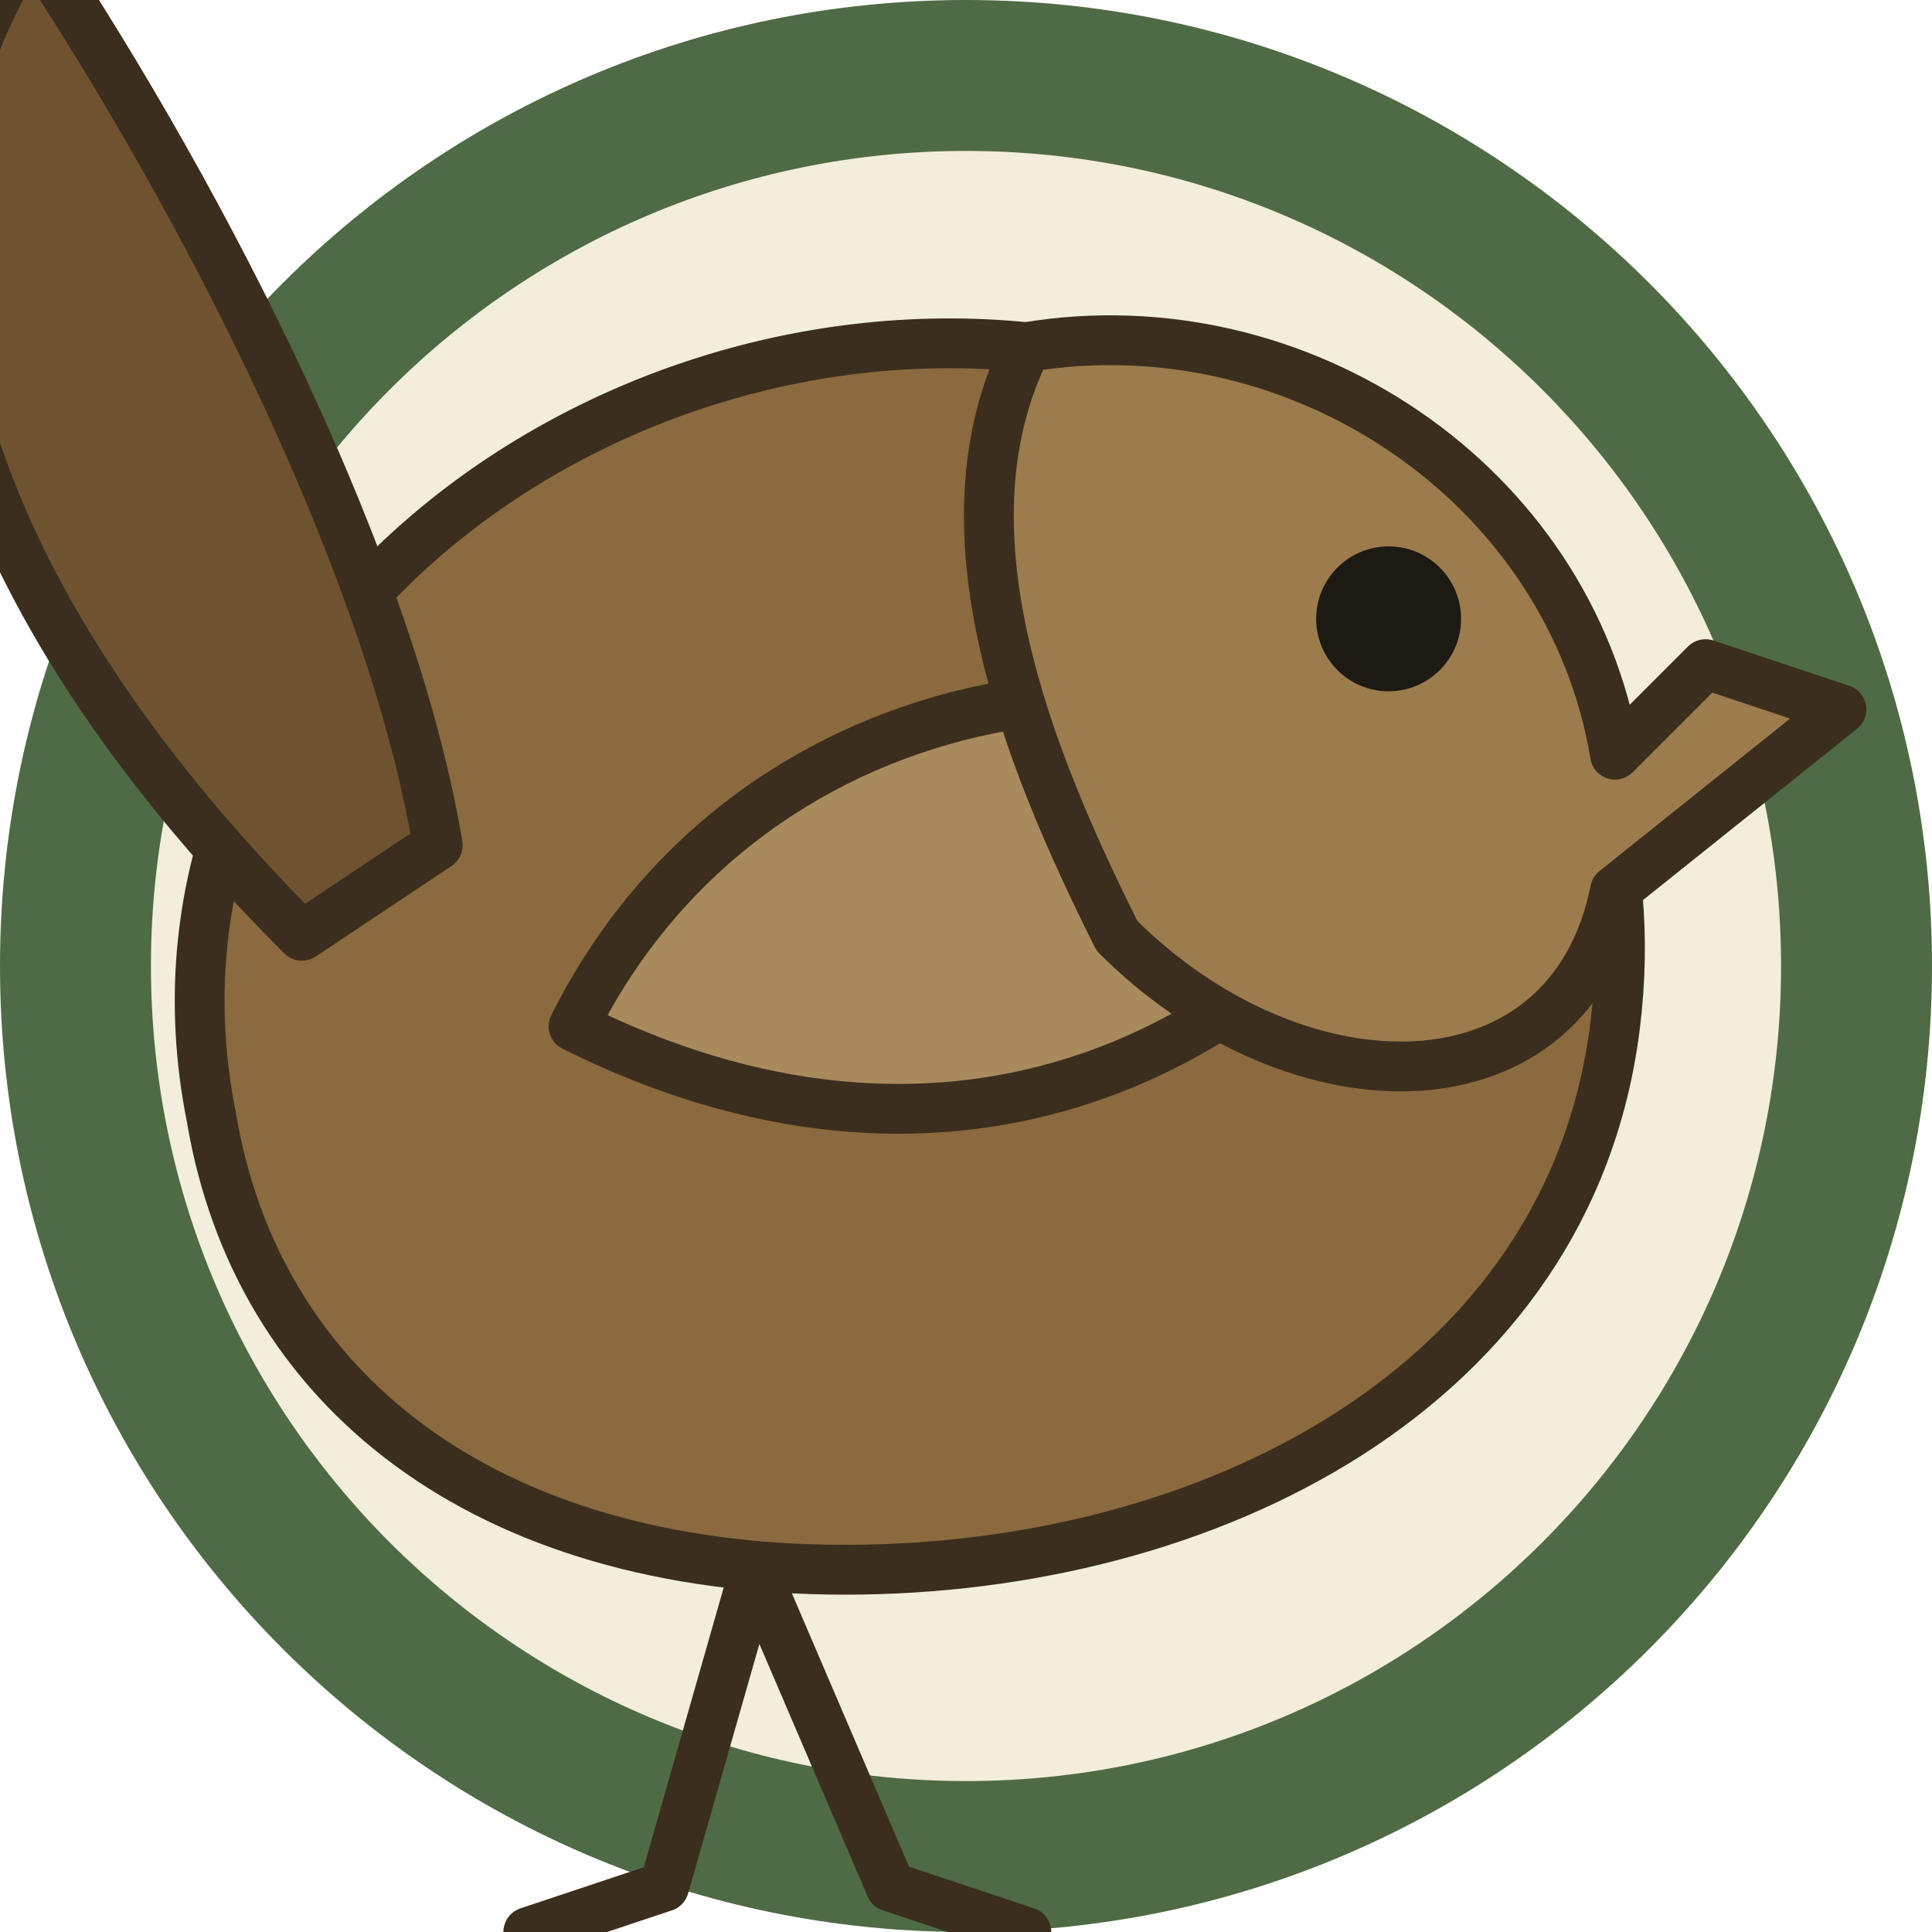
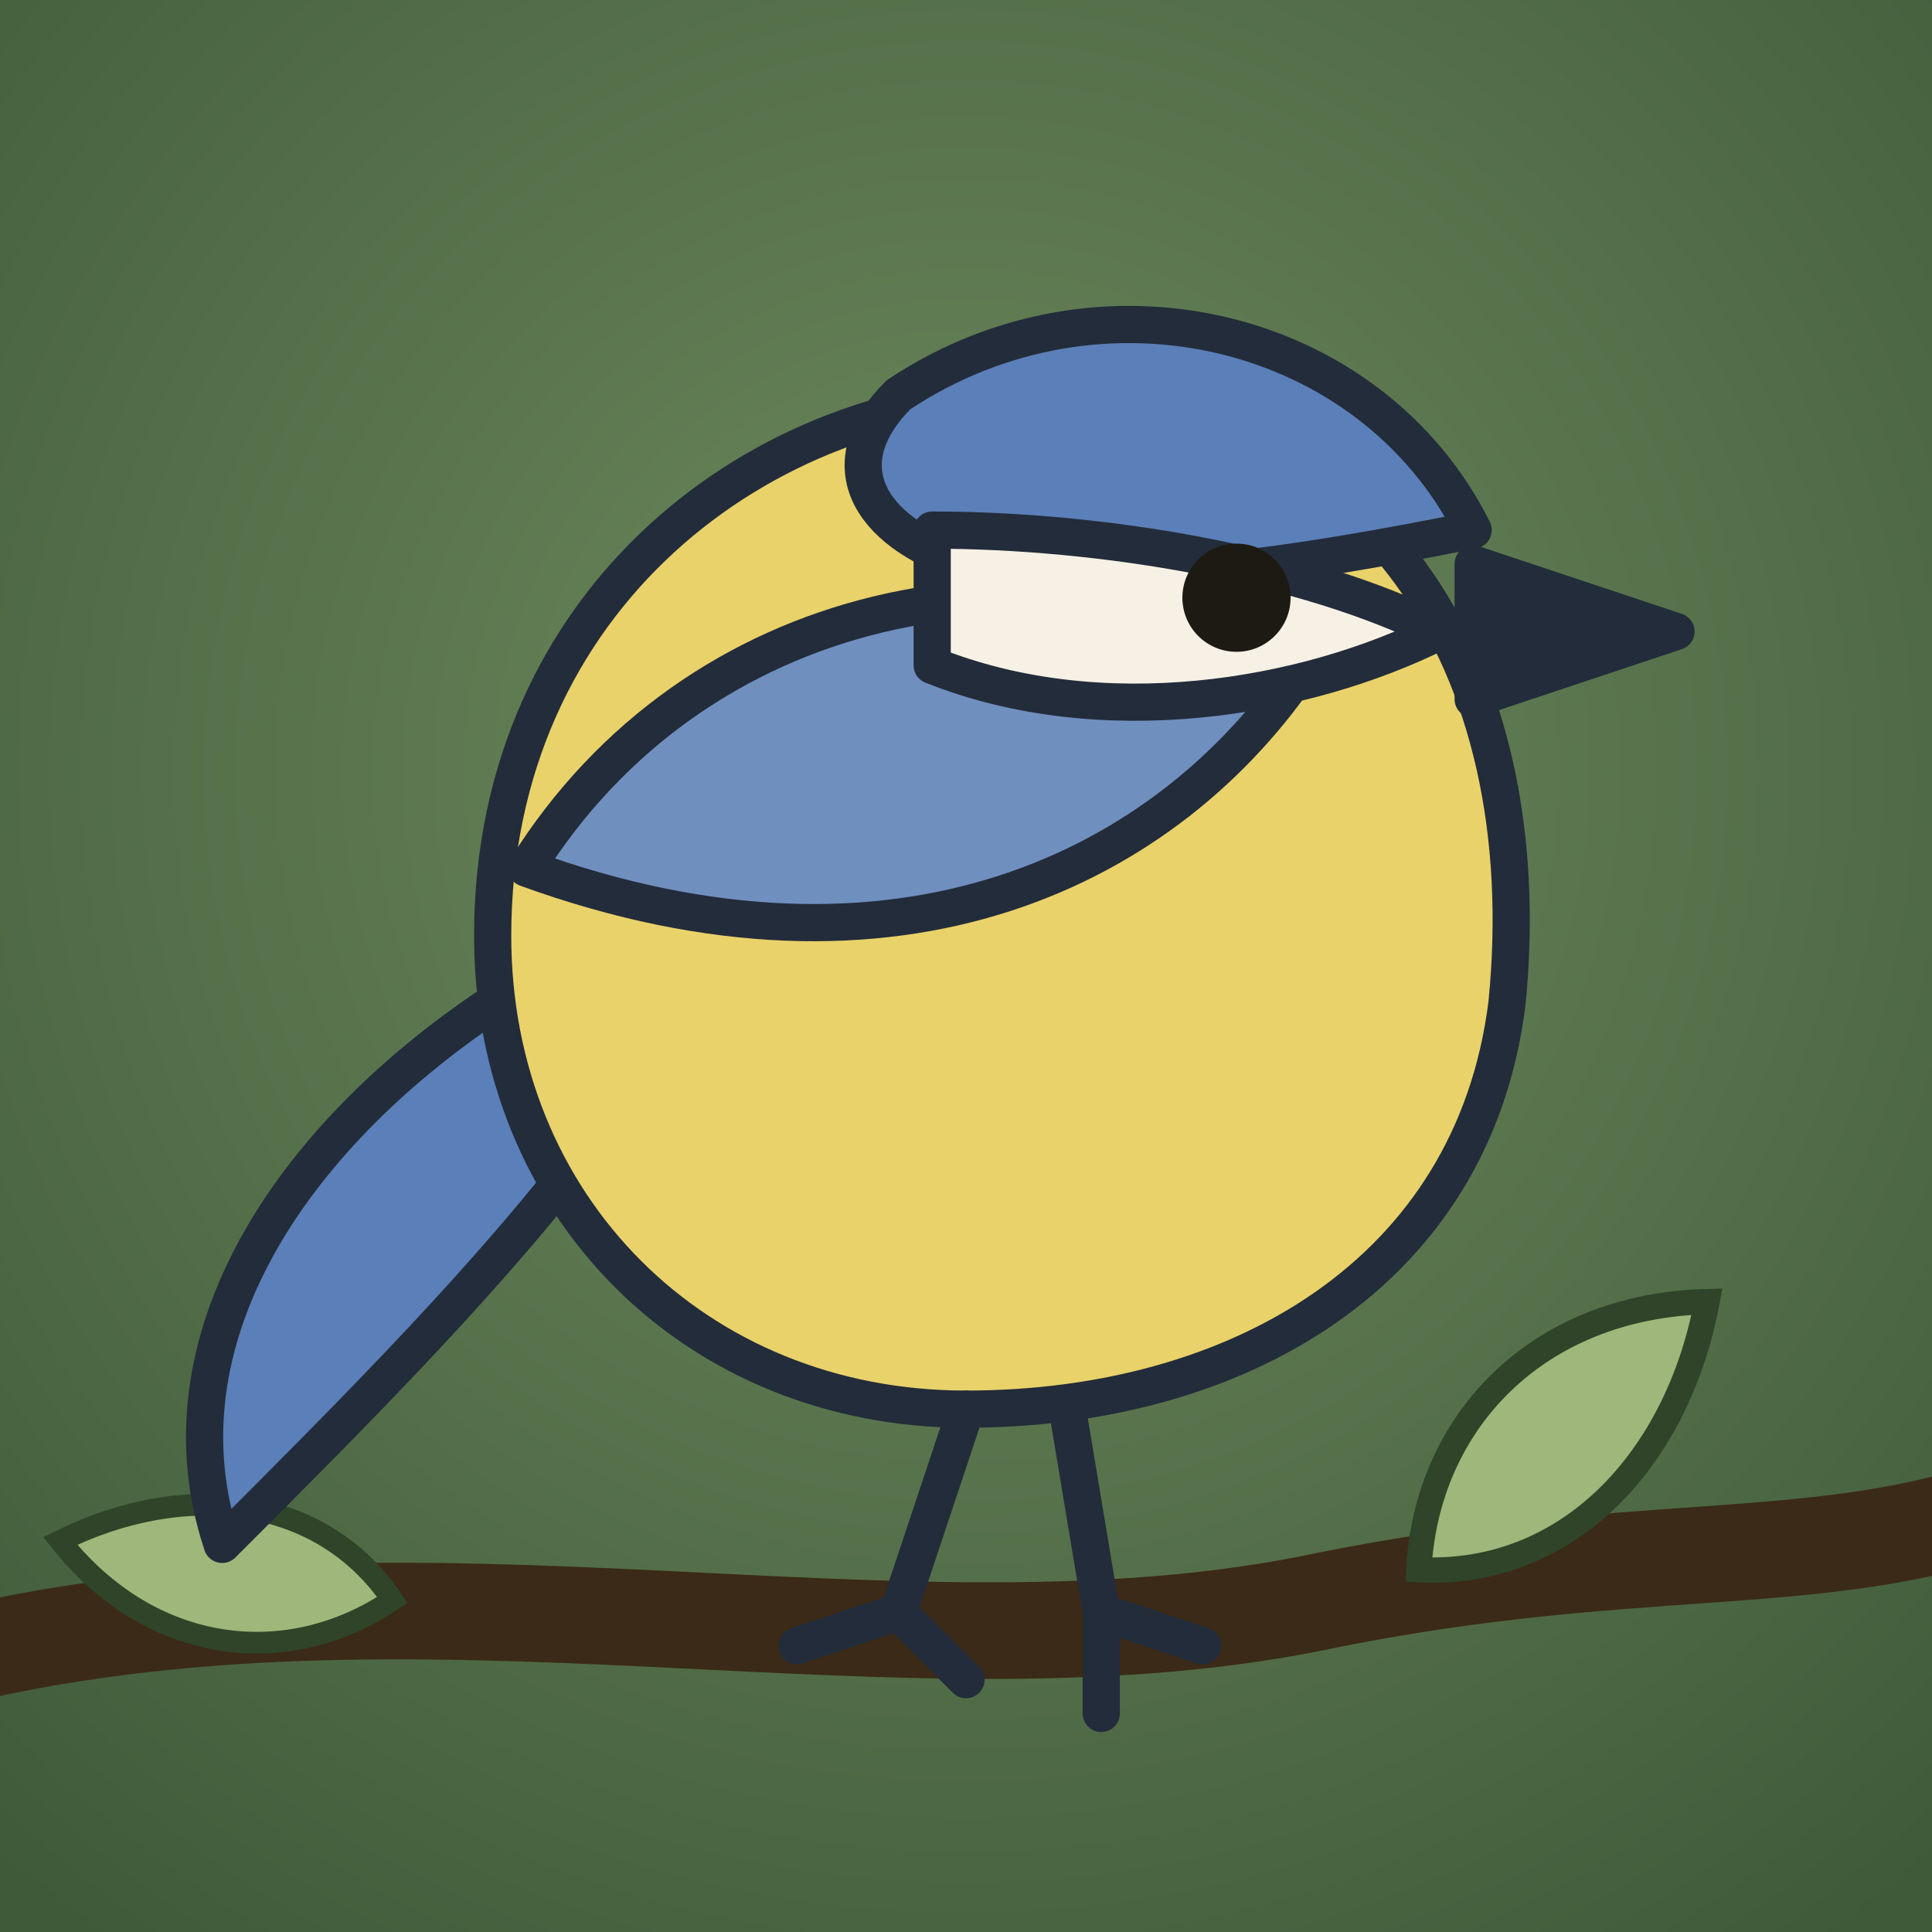
<svg xmlns="http://www.w3.org/2000/svg" viewBox="0 0 64 64">
-   <circle cx="32" cy="32" r="32" fill="#4f6b45" />
-   <circle cx="32" cy="32" r="27" fill="#f3eddc" />
-   <g transform="translate(31 34) scale(1.5)" fill="#8a6a3e" stroke="#3b2e1e" stroke-width="1.1" stroke-linejoin="round" stroke-linecap="round">
-     <path d="M-16 2C-18-8-8-16 2-15C10-14 16-8 15 0C14 8 6 12-2 12C-10 12-15 8-16 2Z" />
-     <path d="M-14-2C-22-10-24-18-20-24C-16-18-12-10-11-4Z" fill="#6f5331" />
-     <path d="M-8 0C-4-8 6-9 11-5C7 1 0 4-8 0Z" fill="#a98a5d" />
-     <path d="M2-15C8-16 14-12 15-6L17-8L20-7L15-3C14 2 8 2 4-2C2-6 0-11 2-15Z" fill="#9c7b4c" />
-     <circle cx="10" cy="-9" r="1.6" fill="#1d1a14" stroke="none" />
-     <path d="M-4 12L-6 19M-4 12L-1 19M-6 19L-9 20M-1 19L2 20" fill="none" />
+   <defs>
+     <radialGradient id="g" cx=".5" cy=".4" r=".75">
+       <stop offset="0" stop-color="#6e8a5e" />
+       <stop offset="1" stop-color="#3f5a39" />
+     </radialGradient>
+   </defs>
+   <rect width="64" height="64" fill="url(#g)" />
+   <path d="M-2 55C14 51 30 56 44 53C54 51 60 52 66 50" fill="none" stroke="#3b2a17" stroke-width="3.2" stroke-linecap="round" />
+   <path transform="translate(47 52) rotate(-28) scale(.42)" d="M0 0C6-10 18-14 30-8C22 2 10 6 0 0Z" fill="#9fb77a" stroke="#2f4428" stroke-width="2" />
+   <path transform="translate(13 53) rotate(205) scale(.36)" d="M0 0C6-10 18-14 30-8C22 2 10 6 0 0Z" fill="#9fb77a" stroke="#2f4428" stroke-width="2" />
+   <g transform="translate(32 31) scale(1.12)" stroke="#232c3a" stroke-width="1.1" stroke-linejoin="round" stroke-linecap="round">
+     <path d="M-14 2C-20 6-24 12-22 18C-18 14-14 10-11 6Z" fill="#5b7fb8" />
+     <path d="M-14 0C-14-10-6-16 2-16C12-16 17-8 16 2C15 10 8 14 0 14C-8 14-14 8-14 0Z" fill="#e9d26a" />
+     <path d="M-13-2C-8-10 2-12 10-8C6-2-2 2-13-2Z" fill="#6f8fbf" />
+     <path d="M-2-16C4-20 12-18 15-12C10-11 4-10 0-11C-3-12-4-14-2-16Z" fill="#5b7fb8" />
+     <path d="M-1-12C4-12 10-11 14-9C10-7 4-6-1-8Z" fill="#f6f1e4" />
+     <circle cx="8" cy="-10" r="1.6" fill="#1d1a14" stroke="none" />
+     <path d="M15-11L21-9L15-7Z" fill="#232c3a" />
+     <path d="M0 14L-2 20M3 14L4 20M-2 20L-5 21M-2 20L0 22M4 20L7 21M4 20L4 23" fill="none" />
  </g>
</svg>
